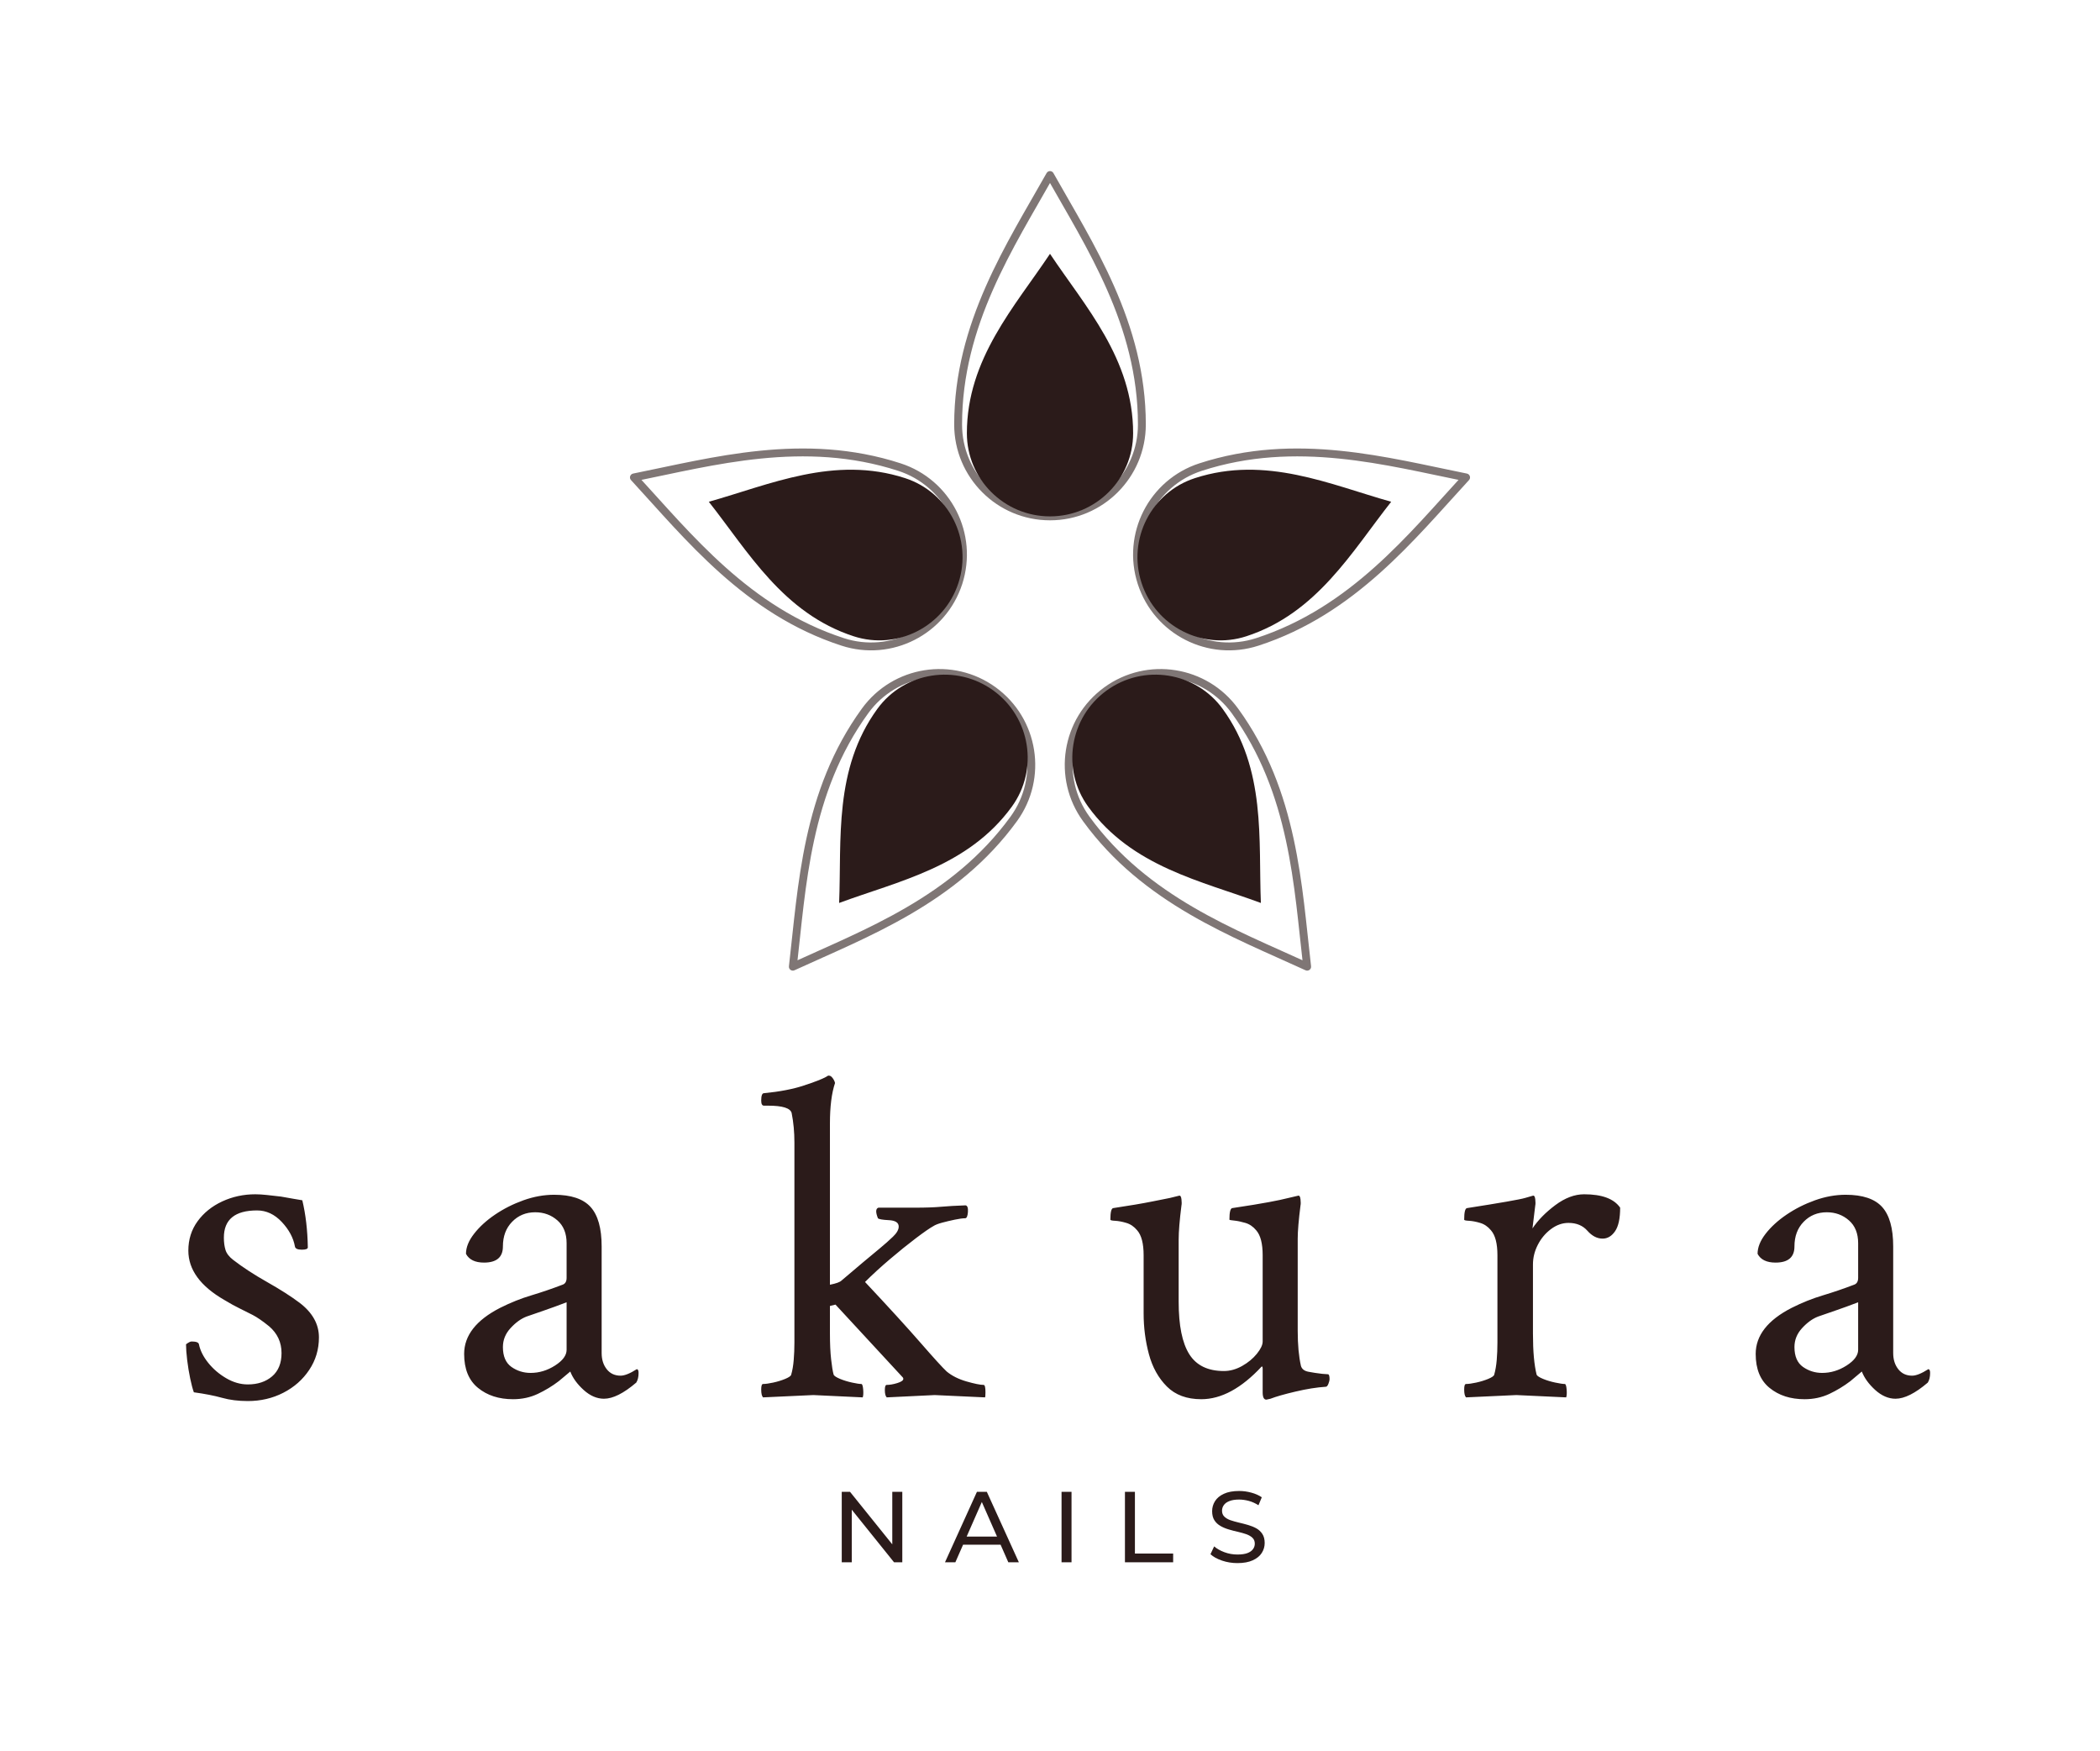
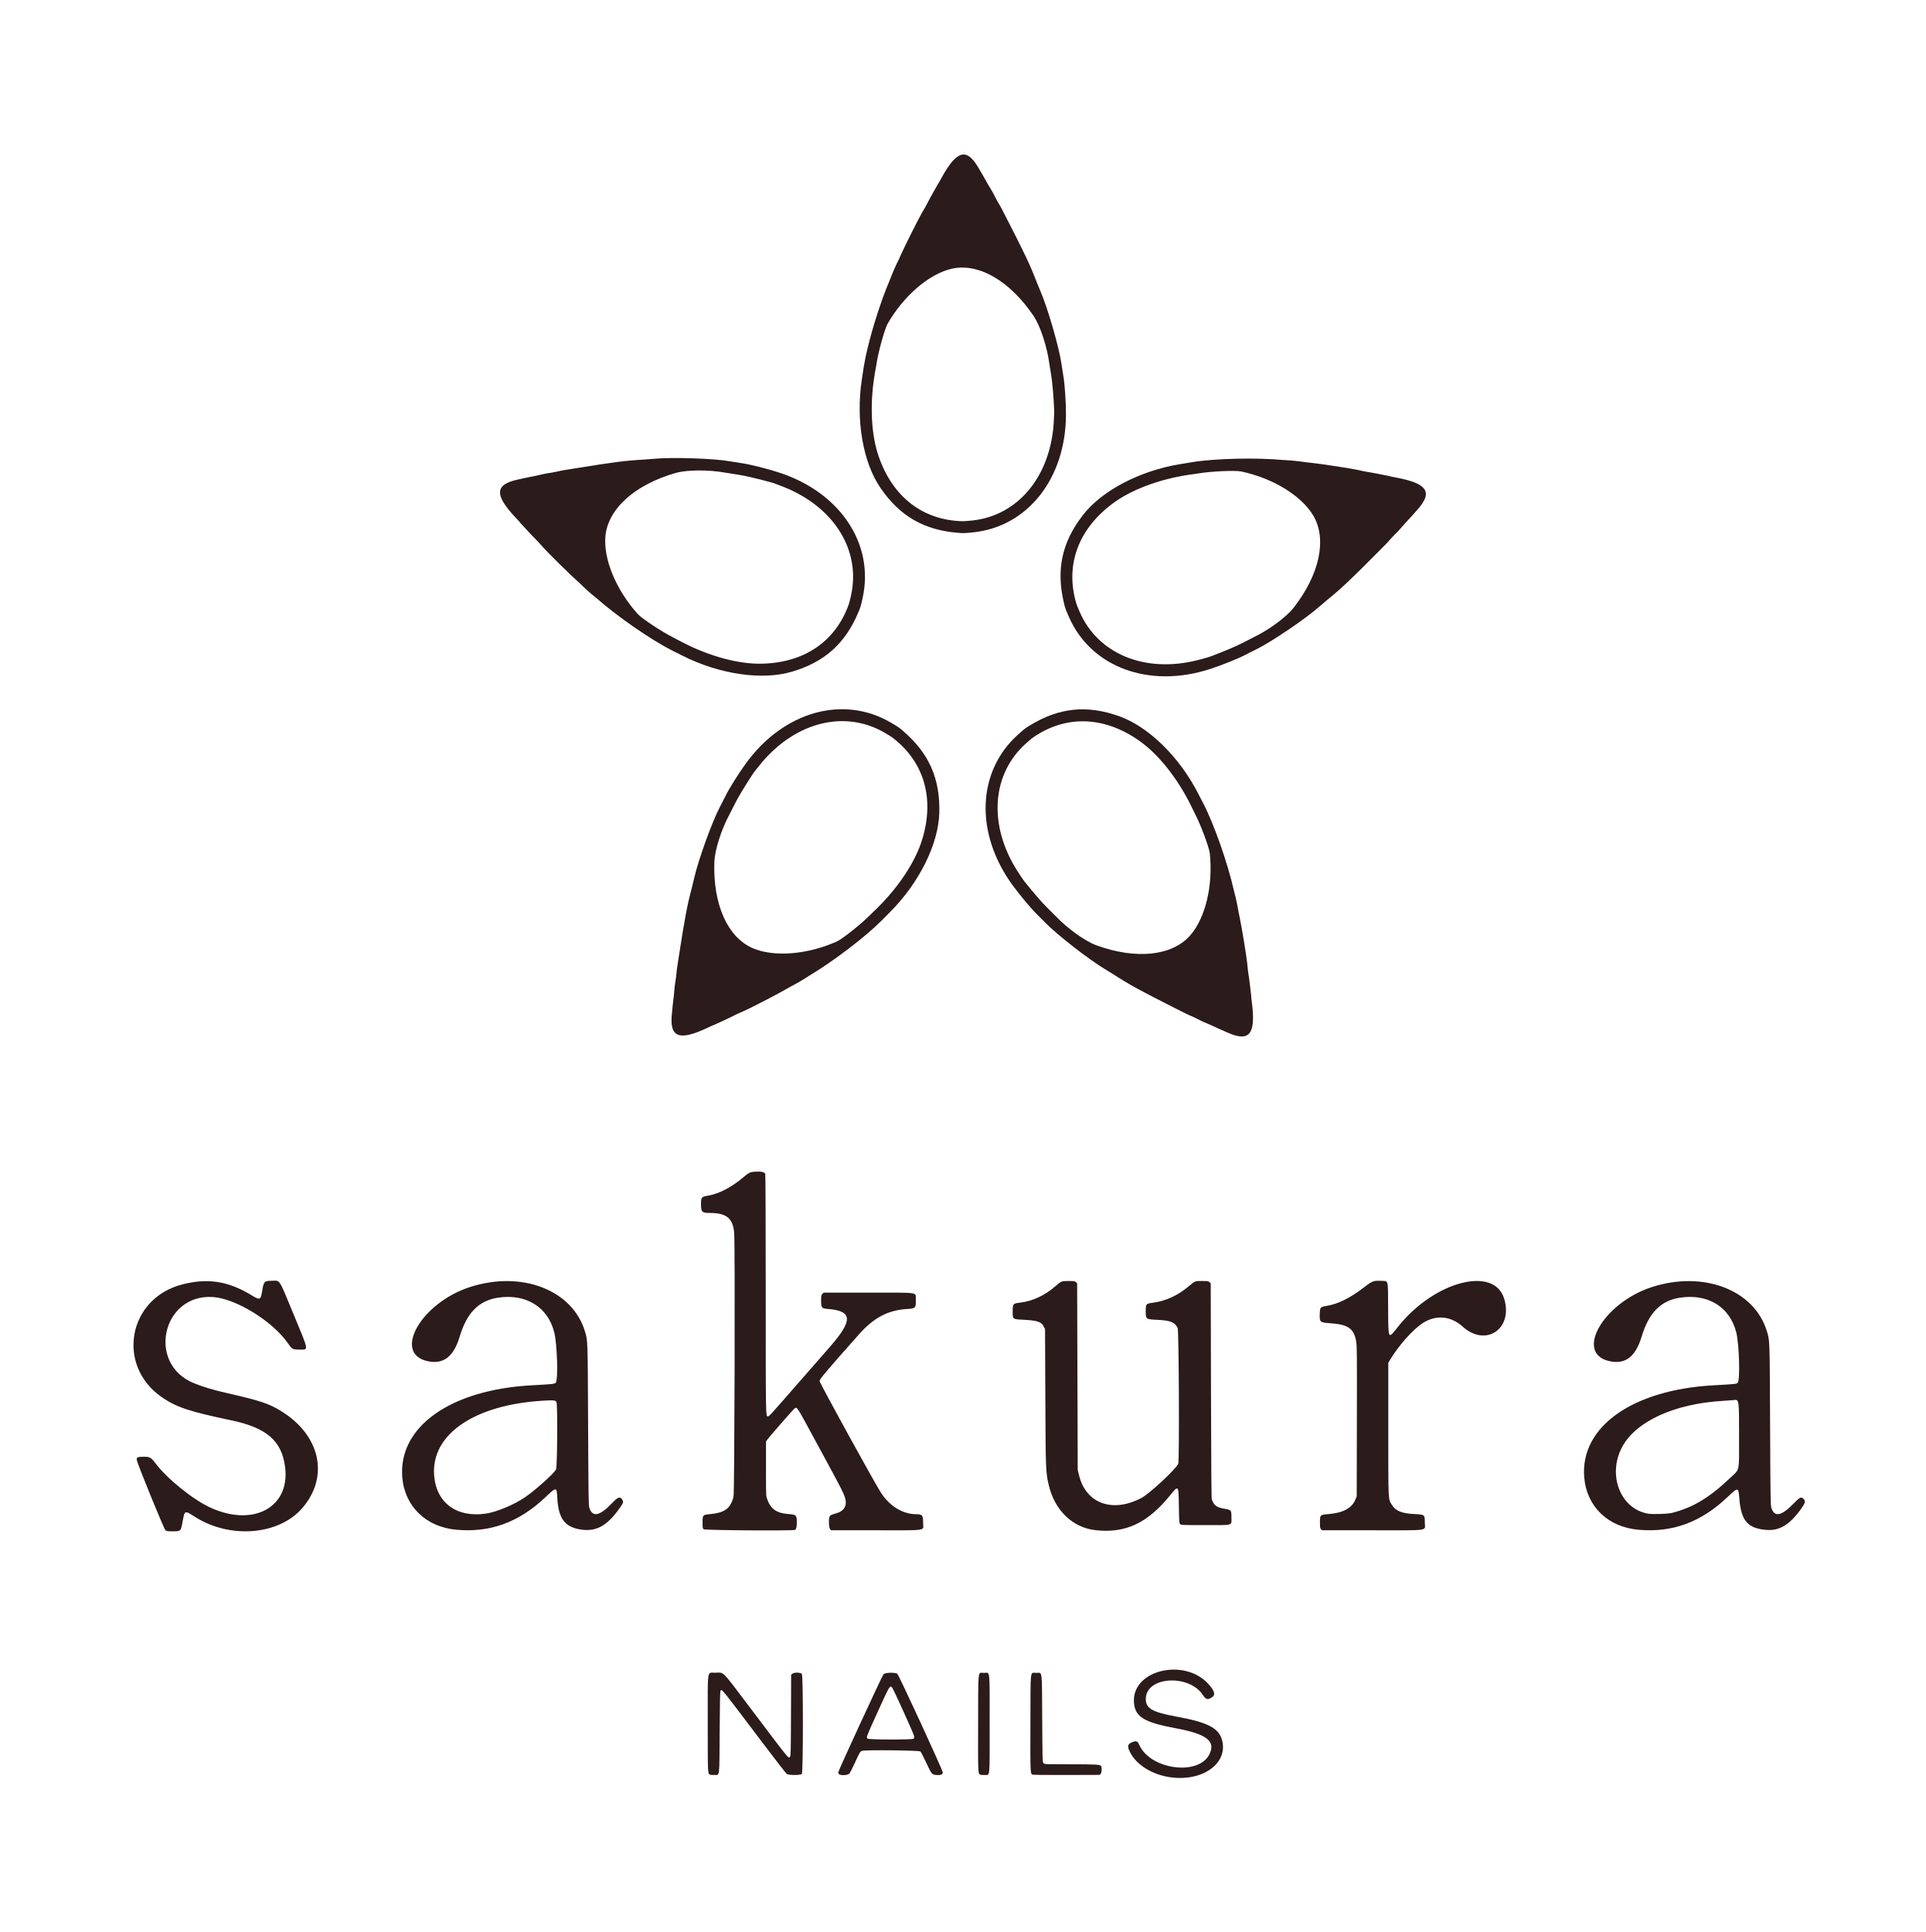
- <svg xmlns="http://www.w3.org/2000/svg" viewBox="-240 -140 480 400" width="480" height="400">
-   <g>
-     <path transform="rotate(0)" d="M0,-100 C9,-84 21,-66 21,-43 A21,21 0 0 1 -21,-43 C-21,-66 -9,-84 0,-100 Z" fill="none" stroke="#2B1B1A" stroke-opacity="0.6" stroke-width="1.8" stroke-linejoin="round" />
-     <path transform="rotate(0)" d="M0,-82 C8,-70 19,-58 19,-41 A19,19 0 0 1 -19,-41 C-19,-58 -8,-70 0,-82 Z" fill="#2B1B1A" />
-     <path transform="rotate(72)" d="M0,-100 C9,-84 21,-66 21,-43 A21,21 0 0 1 -21,-43 C-21,-66 -9,-84 0,-100 Z" fill="none" stroke="#2B1B1A" stroke-opacity="0.6" stroke-width="1.8" stroke-linejoin="round" />
-     <path transform="rotate(72)" d="M0,-82 C8,-70 19,-58 19,-41 A19,19 0 0 1 -19,-41 C-19,-58 -8,-70 0,-82 Z" fill="#2B1B1A" />
-     <path transform="rotate(144)" d="M0,-100 C9,-84 21,-66 21,-43 A21,21 0 0 1 -21,-43 C-21,-66 -9,-84 0,-100 Z" fill="none" stroke="#2B1B1A" stroke-opacity="0.6" stroke-width="1.8" stroke-linejoin="round" />
-     <path transform="rotate(144)" d="M0,-82 C8,-70 19,-58 19,-41 A19,19 0 0 1 -19,-41 C-19,-58 -8,-70 0,-82 Z" fill="#2B1B1A" />
-     <path transform="rotate(216)" d="M0,-100 C9,-84 21,-66 21,-43 A21,21 0 0 1 -21,-43 C-21,-66 -9,-84 0,-100 Z" fill="none" stroke="#2B1B1A" stroke-opacity="0.6" stroke-width="1.8" stroke-linejoin="round" />
-     <path transform="rotate(216)" d="M0,-82 C8,-70 19,-58 19,-41 A19,19 0 0 1 -19,-41 C-19,-58 -8,-70 0,-82 Z" fill="#2B1B1A" />
-     <path transform="rotate(288)" d="M0,-100 C9,-84 21,-66 21,-43 A21,21 0 0 1 -21,-43 C-21,-66 -9,-84 0,-100 Z" fill="none" stroke="#2B1B1A" stroke-opacity="0.6" stroke-width="1.8" stroke-linejoin="round" />
-     <path transform="rotate(288)" d="M0,-82 C8,-70 19,-58 19,-41 A19,19 0 0 1 -19,-41 C-19,-58 -8,-70 0,-82 Z" fill="#2B1B1A" />
+ <svg xmlns="http://www.w3.org/2000/svg" viewBox="380 335 1240 1244" width="1240" height="1244">
+   <g transform="translate(999.8,747.6)">
+     <path transform="rotate(0)" d="M-2.7,-69.5C-24.8,-71.2 -40.4,-80.2 -52.9,-98.4C-64.3,-115 -68.9,-142.3 -64.9,-168.4C-64.7,-169.5 -64.2,-173.1 -63.7,-176.3C-61.4,-191 -53.9,-216.1 -46.8,-232.6C-46.5,-233.4 -45.8,-235.1 -45.3,-236.4C-44.8,-237.7 -43.6,-240.3 -42.7,-242.3C-41.7,-244.2 -40.3,-247.3 -39.5,-249.1C-37.4,-253.9 -28.8,-271.1 -26.2,-275.6C-24.9,-277.7 -23.4,-280.4 -22.8,-281.6C-21.7,-283.9 -17.7,-291 -16.1,-293.8C-15.5,-294.7 -14.3,-296.7 -13.5,-298.3C-3.8,-315.9 2.6,-317.6 10.2,-304.5C11,-303.2 12.3,-300.9 13.2,-299.4C14,-298 15.1,-296.1 15.5,-295.3C15.9,-294.6 16.8,-292.9 17.6,-291.7C18.4,-290.4 19.9,-287.9 20.8,-285.9C21.8,-284 22.9,-282 23.3,-281.4C23.7,-280.9 26.1,-276.4 28.6,-271.4C39.7,-249.8 43.3,-242.3 47.6,-231.1C48.5,-228.9 49.6,-226.3 50,-225.3C54.8,-214.2 62.2,-188.5 63.6,-178.3C63.9,-176.2 64.5,-172.7 64.8,-170.6C65.7,-165.8 66.5,-154 66.5,-145.9C66.5,-104.6 41.8,-73.3 6.5,-69.8C1.5,-69.3 0.3,-69.2 -2.7,-69.5ZM5.7,-77.4C35.2,-80.3 56.3,-105.3 58.6,-140.1C58.8,-143.6 59,-147.5 58.9,-148.8C58.5,-158 57.7,-166.8 57,-170.9C56.6,-173.6 56,-177 55.8,-178.4C54.3,-189.6 50,-202.6 45.7,-209.1C30.4,-231.8 10.3,-243.4 -6.9,-239.6C-21.5,-236.3 -37.8,-222.4 -48.3,-204.2C-50.2,-200.8 -54.4,-185.9 -55.6,-177.6C-55.9,-175.7 -56.4,-172.8 -56.7,-171.3C-59.9,-151.8 -58.9,-132.4 -54,-118.5C-45,-92.6 -25.7,-77.7 -0.3,-77C0.4,-77 3.1,-77.1 5.7,-77.4Z" fill="#2B1B1A" fill-rule="evenodd" />
+     <path transform="rotate(72)" d="M-2.7,-69.5C-24.8,-71.2 -40.4,-80.2 -52.9,-98.4C-64.3,-115 -68.9,-142.3 -64.9,-168.4C-64.7,-169.5 -64.2,-173.1 -63.7,-176.3C-61.4,-191 -53.9,-216.1 -46.8,-232.6C-46.5,-233.4 -45.8,-235.1 -45.3,-236.4C-44.8,-237.7 -43.6,-240.3 -42.7,-242.3C-41.7,-244.2 -40.3,-247.3 -39.5,-249.1C-37.4,-253.9 -28.8,-271.1 -26.2,-275.6C-24.9,-277.7 -23.4,-280.4 -22.8,-281.6C-21.7,-283.9 -17.7,-291 -16.1,-293.8C-15.5,-294.7 -14.3,-296.7 -13.5,-298.3C-3.8,-315.9 2.6,-317.6 10.2,-304.5C11,-303.2 12.3,-300.9 13.2,-299.4C14,-298 15.1,-296.1 15.5,-295.3C15.9,-294.6 16.8,-292.9 17.6,-291.7C18.4,-290.4 19.9,-287.9 20.8,-285.9C21.8,-284 22.9,-282 23.3,-281.4C23.7,-280.9 26.1,-276.4 28.6,-271.4C39.7,-249.8 43.3,-242.3 47.6,-231.1C48.5,-228.9 49.6,-226.3 50,-225.3C54.8,-214.2 62.2,-188.5 63.6,-178.3C63.9,-176.2 64.5,-172.7 64.8,-170.6C65.7,-165.8 66.5,-154 66.5,-145.9C66.5,-104.6 41.8,-73.3 6.5,-69.8C1.5,-69.3 0.3,-69.2 -2.7,-69.5ZM5.7,-77.4C35.2,-80.3 56.3,-105.3 58.6,-140.1C58.8,-143.6 59,-147.5 58.9,-148.8C58.5,-158 57.7,-166.8 57,-170.9C56.6,-173.6 56,-177 55.8,-178.4C54.3,-189.6 50,-202.6 45.7,-209.1C30.4,-231.8 10.3,-243.4 -6.9,-239.6C-21.5,-236.3 -37.8,-222.4 -48.3,-204.2C-50.2,-200.8 -54.4,-185.9 -55.6,-177.6C-55.9,-175.7 -56.4,-172.8 -56.7,-171.3C-59.9,-151.8 -58.9,-132.4 -54,-118.5C-45,-92.6 -25.7,-77.7 -0.3,-77C0.4,-77 3.1,-77.1 5.7,-77.4Z" fill="#2B1B1A" fill-rule="evenodd" />
+     <path transform="rotate(144)" d="M-2.7,-69.5C-24.8,-71.2 -40.4,-80.2 -52.9,-98.4C-64.3,-115 -68.9,-142.3 -64.9,-168.4C-64.7,-169.5 -64.2,-173.1 -63.7,-176.3C-61.4,-191 -53.9,-216.1 -46.8,-232.6C-46.5,-233.4 -45.8,-235.1 -45.3,-236.4C-44.8,-237.7 -43.6,-240.3 -42.7,-242.3C-41.7,-244.2 -40.3,-247.3 -39.5,-249.1C-37.4,-253.9 -28.8,-271.1 -26.2,-275.6C-24.9,-277.7 -23.4,-280.4 -22.8,-281.6C-21.7,-283.9 -17.7,-291 -16.1,-293.8C-15.5,-294.7 -14.3,-296.7 -13.5,-298.3C-3.8,-315.9 2.6,-317.6 10.2,-304.5C11,-303.2 12.3,-300.9 13.2,-299.4C14,-298 15.1,-296.1 15.5,-295.3C15.9,-294.6 16.8,-292.9 17.6,-291.7C18.4,-290.4 19.9,-287.9 20.8,-285.9C21.8,-284 22.9,-282 23.3,-281.4C23.7,-280.9 26.1,-276.4 28.6,-271.4C39.7,-249.8 43.3,-242.3 47.6,-231.1C48.5,-228.9 49.6,-226.3 50,-225.3C54.8,-214.2 62.2,-188.5 63.6,-178.3C63.9,-176.2 64.5,-172.7 64.8,-170.6C65.7,-165.8 66.5,-154 66.5,-145.9C66.5,-104.6 41.8,-73.3 6.5,-69.8C1.5,-69.3 0.3,-69.2 -2.7,-69.5ZM5.7,-77.4C35.2,-80.3 56.3,-105.3 58.6,-140.1C58.8,-143.6 59,-147.5 58.9,-148.8C58.5,-158 57.7,-166.8 57,-170.9C56.6,-173.6 56,-177 55.8,-178.4C54.3,-189.6 50,-202.6 45.7,-209.1C30.4,-231.8 10.3,-243.4 -6.9,-239.6C-21.5,-236.3 -37.8,-222.4 -48.3,-204.2C-50.2,-200.8 -54.4,-185.9 -55.6,-177.6C-55.9,-175.7 -56.4,-172.8 -56.7,-171.3C-59.9,-151.8 -58.9,-132.4 -54,-118.5C-45,-92.6 -25.7,-77.7 -0.3,-77C0.4,-77 3.1,-77.1 5.7,-77.4Z" fill="#2B1B1A" fill-rule="evenodd" />
+     <path transform="rotate(216)" d="M-2.7,-69.5C-24.8,-71.2 -40.4,-80.2 -52.9,-98.4C-64.3,-115 -68.9,-142.3 -64.9,-168.4C-64.7,-169.5 -64.2,-173.1 -63.7,-176.3C-61.4,-191 -53.9,-216.1 -46.8,-232.6C-46.5,-233.4 -45.8,-235.1 -45.3,-236.4C-44.8,-237.7 -43.6,-240.3 -42.7,-242.3C-41.7,-244.2 -40.3,-247.3 -39.5,-249.1C-37.4,-253.9 -28.8,-271.1 -26.2,-275.6C-24.9,-277.7 -23.4,-280.4 -22.8,-281.6C-21.7,-283.9 -17.7,-291 -16.1,-293.8C-15.5,-294.7 -14.3,-296.7 -13.5,-298.3C-3.8,-315.9 2.6,-317.6 10.2,-304.5C11,-303.2 12.3,-300.9 13.2,-299.4C14,-298 15.1,-296.1 15.5,-295.3C15.9,-294.6 16.8,-292.9 17.6,-291.7C18.4,-290.4 19.9,-287.9 20.8,-285.9C21.8,-284 22.9,-282 23.3,-281.4C23.7,-280.9 26.1,-276.4 28.6,-271.4C39.7,-249.8 43.3,-242.3 47.6,-231.1C48.5,-228.9 49.6,-226.3 50,-225.3C54.8,-214.2 62.2,-188.5 63.6,-178.3C63.9,-176.2 64.5,-172.7 64.8,-170.6C65.7,-165.8 66.5,-154 66.5,-145.9C66.5,-104.6 41.8,-73.3 6.5,-69.8C1.5,-69.3 0.3,-69.2 -2.7,-69.5ZM5.7,-77.4C35.2,-80.3 56.3,-105.3 58.6,-140.1C58.8,-143.6 59,-147.5 58.9,-148.8C58.5,-158 57.7,-166.8 57,-170.9C56.6,-173.6 56,-177 55.8,-178.4C54.3,-189.6 50,-202.6 45.7,-209.1C30.4,-231.8 10.3,-243.4 -6.9,-239.6C-21.5,-236.3 -37.8,-222.4 -48.3,-204.2C-50.2,-200.8 -54.4,-185.9 -55.6,-177.6C-55.9,-175.7 -56.4,-172.8 -56.7,-171.3C-59.9,-151.8 -58.9,-132.4 -54,-118.5C-45,-92.6 -25.7,-77.7 -0.3,-77C0.4,-77 3.1,-77.1 5.7,-77.4Z" fill="#2B1B1A" fill-rule="evenodd" />
+     <path transform="rotate(288)" d="M-2.7,-69.5C-24.8,-71.2 -40.4,-80.2 -52.9,-98.4C-64.3,-115 -68.9,-142.3 -64.9,-168.4C-64.7,-169.5 -64.2,-173.1 -63.7,-176.3C-61.4,-191 -53.9,-216.1 -46.8,-232.6C-46.5,-233.4 -45.8,-235.1 -45.3,-236.4C-44.8,-237.7 -43.6,-240.3 -42.7,-242.3C-41.7,-244.2 -40.3,-247.3 -39.5,-249.1C-37.4,-253.9 -28.8,-271.1 -26.2,-275.6C-24.9,-277.7 -23.4,-280.4 -22.8,-281.6C-21.7,-283.9 -17.7,-291 -16.1,-293.8C-15.5,-294.7 -14.3,-296.7 -13.5,-298.3C-3.8,-315.9 2.6,-317.6 10.2,-304.5C11,-303.2 12.3,-300.9 13.2,-299.4C14,-298 15.1,-296.1 15.5,-295.3C15.9,-294.6 16.8,-292.9 17.6,-291.7C18.4,-290.4 19.9,-287.9 20.8,-285.9C21.8,-284 22.9,-282 23.3,-281.4C23.7,-280.9 26.1,-276.4 28.6,-271.4C39.7,-249.8 43.3,-242.3 47.6,-231.1C48.5,-228.9 49.6,-226.3 50,-225.3C54.8,-214.2 62.2,-188.5 63.6,-178.3C63.9,-176.2 64.5,-172.7 64.8,-170.6C65.7,-165.8 66.5,-154 66.5,-145.9C66.5,-104.6 41.8,-73.3 6.5,-69.8C1.5,-69.3 0.3,-69.2 -2.7,-69.5ZM5.7,-77.4C35.2,-80.3 56.3,-105.3 58.6,-140.1C58.8,-143.6 59,-147.5 58.9,-148.8C58.5,-158 57.7,-166.8 57,-170.9C56.6,-173.6 56,-177 55.8,-178.4C54.3,-189.6 50,-202.6 45.7,-209.1C30.4,-231.8 10.3,-243.4 -6.9,-239.6C-21.5,-236.3 -37.8,-222.4 -48.3,-204.2C-50.2,-200.8 -54.4,-185.9 -55.6,-177.6C-55.9,-175.7 -56.4,-172.8 -56.7,-171.3C-59.9,-151.8 -58.9,-132.4 -54,-118.5C-45,-92.6 -25.7,-77.7 -0.3,-77C0.4,-77 3.1,-77.1 5.7,-77.4Z" fill="#2B1B1A" fill-rule="evenodd" />
  </g>
-   <path d="M-183.35 180.16Q-186.62 180.16 -189.25 179.42Q-191.89 178.68 -195.69 178.16Q-196.11 177.00 -196.53 174.99Q-196.95 172.99 -197.22 170.77Q-197.48 168.56 -197.48 167.19Q-196.64 166.55 -196.21 166.55Q-194.63 166.55 -194.53 167.19Q-194.10 169.30 -192.42 171.41Q-190.73 173.52 -188.30 174.94Q-185.88 176.36 -183.35 176.36Q-179.97 176.36 -177.81 174.52Q-175.65 172.67 -175.65 169.19Q-175.65 165.50 -178.50 163.07Q-180.71 161.28 -182.24 160.49Q-183.77 159.70 -185.19 159.01Q-186.62 158.33 -188.73 157.06Q-196.95 152.32 -196.95 145.78Q-196.95 141.98 -194.84 139.08Q-192.73 136.18 -189.20 134.54Q-185.67 132.91 -181.66 132.91Q-180.50 132.91 -179.02 133.07Q-177.55 133.23 -175.75 133.44Q-173.96 133.75 -172.80 133.96Q-171.64 134.18 -170.90 134.28Q-169.74 139.13 -169.64 145.04Q-169.64 145.57 -171.01 145.57Q-172.48 145.57 -172.59 144.83Q-173.12 141.88 -175.59 139.24Q-178.07 136.60 -181.24 136.60Q-188.83 136.60 -188.83 142.82Q-188.83 144.41 -188.46 145.62Q-188.09 146.83 -186.72 147.89Q-183.45 150.42 -178.97 152.95Q-174.49 155.48 -171.53 157.70Q-167.10 161.07 -167.10 165.61Q-167.10 169.72 -169.32 173.04Q-171.53 176.36 -175.23 178.26Q-178.92 180.16 -183.35 180.16Z M-122.73 179.74Q-127.58 179.74 -130.74 177.15Q-133.91 174.57 -133.91 169.40Q-133.91 163.07 -125.68 158.86Q-122.09 157.06 -118.56 156.01Q-115.03 154.95 -111.44 153.58Q-110.49 153.27 -110.49 152.00V144.09Q-110.49 140.71 -112.60 138.87Q-114.71 137.02 -117.67 137.02Q-120.83 137.02 -122.94 139.19Q-125.05 141.35 -125.05 144.83Q-125.05 148.52 -129.37 148.52Q-132.43 148.52 -133.49 146.52Q-133.49 144.30 -131.64 141.93Q-129.79 139.55 -126.84 137.55Q-123.89 135.55 -120.35 134.28Q-116.82 133.02 -113.34 133.02Q-107.54 133.02 -105.01 135.81Q-102.48 138.61 -102.48 144.83V169.19Q-102.48 171.41 -101.32 172.88Q-100.16 174.36 -98.15 174.36Q-96.78 174.36 -94.46 172.88Q-94.04 172.88 -94.04 173.73Q-94.04 175.10 -94.57 175.94Q-98.89 179.63 -101.95 179.63Q-104.38 179.63 -106.59 177.63Q-108.81 175.62 -109.65 173.41Q-110.18 173.83 -110.97 174.52Q-111.76 175.20 -112.29 175.62Q-114.50 177.31 -117.09 178.53Q-119.67 179.74 -122.73 179.74ZM-118.72 173.73Q-115.77 173.73 -113.13 172.04Q-110.49 170.35 -110.49 168.45V157.59Q-113.24 158.64 -115.71 159.49Q-118.19 160.33 -119.67 160.86Q-121.57 161.60 -123.31 163.50Q-125.05 165.39 -125.05 167.82Q-125.05 170.98 -123.10 172.36Q-121.15 173.73 -118.72 173.73Z M-65.59 179.32Q-66.01 178.89 -66.01 177.52Q-66.01 176.26 -65.59 176.26Q-64.75 176.26 -63.27 175.94Q-61.79 175.62 -60.53 175.10Q-59.26 174.57 -59.16 174.15Q-58.73 172.67 -58.58 170.77Q-58.42 168.88 -58.42 166.77V121.10Q-58.42 117.51 -59.05 114.35Q-59.47 112.66 -64.43 112.66H-65.38Q-66.01 112.66 -66.01 111.50Q-66.01 109.81 -65.38 109.81Q-60.00 109.29 -56.31 108.07Q-52.62 106.86 -51.25 106.12L-50.72 105.80H-50.51Q-50.08 105.80 -49.66 106.38Q-49.24 106.96 -49.14 107.49Q-50.30 110.97 -50.30 116.67V153.58Q-48.19 153.16 -47.66 152.63L-42.81 148.52L-39.01 145.36Q-37.22 143.88 -35.90 142.61Q-34.58 141.35 -34.58 140.29Q-34.58 138.92 -36.90 138.82Q-39.01 138.71 -39.33 138.39Q-40.17 136.29 -39.22 135.97H-30.89Q-27.20 135.97 -24.88 135.76Q-22.56 135.55 -19.29 135.44Q-18.66 135.55 -18.76 136.97Q-18.87 138.39 -19.39 138.39Q-20.24 138.39 -21.77 138.71Q-23.30 139.03 -24.67 139.40Q-26.04 139.77 -26.67 140.19Q-27.83 140.82 -30.63 142.93Q-33.42 145.04 -36.58 147.73Q-39.75 150.42 -42.28 152.95Q-34.16 161.60 -29.57 166.87Q-24.98 172.14 -23.61 173.41Q-21.82 174.89 -19.08 175.68Q-16.33 176.47 -15.17 176.47Q-14.75 176.47 -14.75 178.16Q-14.75 179.21 -14.86 179.32L-26.35 178.79L-37.32 179.32Q-37.75 178.89 -37.75 177.63Q-37.75 176.47 -37.32 176.47Q-36.27 176.47 -34.90 176.05Q-33.53 175.62 -33.53 175.10Q-33.53 174.89 -33.63 174.78L-49.03 158.12L-50.30 158.43V164.76Q-50.30 168.24 -50.03 170.62Q-49.77 172.99 -49.45 174.15Q-49.24 174.57 -47.98 175.10Q-46.71 175.62 -45.23 175.94Q-43.76 176.26 -43.12 176.26Q-42.81 176.26 -42.70 177.52Q-42.60 178.79 -42.81 179.32L-54.09 178.79Z M49.45 179.84Q48.61 179.84 48.61 178.16V172.78Q48.61 172.25 48.40 172.25Q41.44 179.74 34.58 179.74Q29.62 179.74 26.72 176.84Q23.82 173.94 22.61 169.46Q21.40 164.97 21.40 160.12V146.83Q21.40 142.82 19.92 141.14Q18.87 139.87 17.44 139.45Q16.02 139.03 14.91 138.97Q13.80 138.92 13.80 138.71Q13.80 136.18 14.44 136.07Q20.03 135.23 23.45 134.54Q26.88 133.86 27.41 133.75L29.52 133.23Q29.94 133.12 30.05 134.07Q30.15 135.02 30.05 135.44Q29.41 140.50 29.41 143.25V157.48Q29.41 165.61 31.84 169.46Q34.26 173.30 39.75 173.30Q41.86 173.30 43.92 172.14Q45.97 170.98 47.29 169.35Q48.61 167.71 48.61 166.55V146.83Q48.61 142.82 47.13 141.14Q46.08 139.87 44.65 139.45Q43.23 139.03 42.12 138.92Q41.01 138.82 41.01 138.71Q41.01 136.18 41.65 136.07Q47.24 135.23 50.03 134.70Q52.83 134.18 54.51 133.75L56.73 133.23Q57.15 133.12 57.26 134.07Q57.36 135.02 57.26 135.44Q56.62 140.50 56.62 143.04V164.13Q56.62 168.88 57.36 172.14Q57.68 173.20 59.05 173.46Q60.42 173.73 62.21 173.94L63.59 174.04Q63.90 174.15 63.90 175.20Q63.90 175.52 63.64 176.21Q63.37 176.89 63.06 176.89Q59.89 177.10 56.10 178.00Q52.30 178.89 50.40 179.63Z M95.09 179.32Q94.67 178.89 94.67 177.52Q94.67 176.26 95.09 176.26Q95.94 176.26 97.42 175.94Q98.89 175.62 100.16 175.10Q101.42 174.57 101.53 174.15Q101.95 172.67 102.11 170.77Q102.27 168.88 102.27 166.77V146.83Q102.27 142.82 100.79 141.14Q99.74 139.87 98.31 139.45Q96.89 139.03 95.78 138.97Q94.67 138.92 94.67 138.71Q94.67 136.18 95.31 136.07Q106.80 134.28 108.59 133.75L110.39 133.23Q110.81 133.12 110.92 134.07Q111.02 135.02 110.92 135.44L110.28 140.71Q112.18 137.87 115.50 135.39Q118.83 132.91 122.09 132.91Q128.21 132.91 130.32 135.97Q130.32 139.66 129.16 141.35Q128.00 143.04 126.31 143.04Q124.42 143.04 122.83 141.24Q121.25 139.45 118.51 139.45Q116.40 139.45 114.50 140.87Q112.60 142.30 111.50 144.46Q110.39 146.62 110.39 148.94V164.76Q110.39 167.82 110.60 170.14Q110.81 172.46 111.23 174.15Q111.44 174.57 112.71 175.10Q113.97 175.62 115.50 175.94Q117.03 176.26 117.67 176.26Q117.98 176.26 118.09 177.52Q118.19 178.79 117.98 179.32L106.59 178.79Z M172.48 179.74Q167.63 179.74 164.47 177.15Q161.30 174.57 161.30 169.40Q161.30 163.07 169.53 158.86Q173.12 157.06 176.65 156.01Q180.18 154.95 183.77 153.58Q184.72 153.27 184.72 152.00V144.09Q184.72 140.71 182.61 138.87Q180.50 137.02 177.55 137.02Q174.38 137.02 172.27 139.19Q170.16 141.35 170.16 144.83Q170.16 148.52 165.84 148.52Q162.78 148.52 161.73 146.52Q161.73 144.30 163.57 141.93Q165.42 139.55 168.37 137.55Q171.32 135.55 174.86 134.28Q178.39 133.02 181.87 133.02Q187.67 133.02 190.20 135.81Q192.73 138.61 192.73 144.83V169.19Q192.73 171.41 193.89 172.88Q195.05 174.36 197.06 174.36Q198.43 174.36 200.75 172.88Q201.17 172.88 201.17 173.73Q201.17 175.10 200.64 175.94Q196.32 179.63 193.26 179.63Q190.84 179.63 188.62 177.63Q186.41 175.62 185.56 173.41Q185.03 173.83 184.24 174.52Q183.45 175.20 182.93 175.62Q180.71 177.31 178.13 178.53Q175.54 179.74 172.48 179.74ZM176.49 173.73Q179.44 173.73 182.08 172.04Q184.72 170.35 184.72 168.45V157.59Q181.98 158.64 179.50 159.49Q177.02 160.33 175.54 160.86Q173.64 161.60 171.90 163.50Q170.16 165.39 170.16 167.82Q170.16 170.98 172.11 172.36Q174.07 173.73 176.49 173.73Z" fill="#2B1B1A" />
-   <path d="M-47.60 217.00V200.90H-45.71L-35.07 214.12H-36.05V200.90H-33.76V217.00H-35.65L-46.28 203.78H-45.31V217.00Z M-24.00 217.00 -16.70 200.90H-14.44L-7.12 217.00H-9.53L-16.04 202.18H-15.12L-21.63 217.00ZM-20.90 212.98 -20.26 211.13H-11.21L-10.55 212.98Z M2.64 217.00V200.90H4.92V217.00Z M17.13 217.00V200.90H19.41V215.01H28.15V217.00Z M42.84 217.19Q40.99 217.19 39.32 216.62Q37.64 216.05 36.68 215.16L37.52 213.37Q38.44 214.17 39.86 214.70Q41.29 215.23 42.84 215.23Q44.23 215.23 45.11 214.91Q45.98 214.58 46.39 214.01Q46.81 213.45 46.81 212.75Q46.81 211.91 46.28 211.41Q45.74 210.90 44.88 210.59Q44.02 210.29 42.98 210.05Q41.93 209.82 40.89 209.51Q39.85 209.21 38.99 208.72Q38.12 208.23 37.59 207.42Q37.06 206.61 37.06 205.33Q37.06 204.07 37.72 203.03Q38.38 201.98 39.75 201.35Q41.12 200.71 43.24 200.71Q44.64 200.71 46.02 201.09Q47.40 201.46 48.41 202.15L47.65 203.97Q46.61 203.30 45.46 202.98Q44.30 202.67 43.22 202.67Q41.87 202.67 41.00 203.02Q40.13 203.36 39.73 203.94Q39.32 204.51 39.32 205.23Q39.32 206.07 39.86 206.58Q40.39 207.09 41.25 207.39Q42.11 207.68 43.16 207.93Q44.20 208.17 45.24 208.47Q46.29 208.77 47.15 209.24Q48.01 209.72 48.54 210.53Q49.07 211.34 49.07 212.60Q49.07 213.83 48.40 214.88Q47.73 215.92 46.35 216.55Q44.96 217.19 42.84 217.19Z" fill="#2B1B1A" />
+   <path d="M486.50,1320.25C485.47,1319.36 468.39,1277.46 468.09,1275.09C467.87,1273.30 468.51,1273.00 472.61,1273.00C476.53,1273.00 477.26,1273.42 480.21,1277.33C487.72,1287.30 504.48,1300.77 515.72,1305.86C543.39,1318.39 566.96,1305.38 563.54,1279.45C561.31,1262.61 551.64,1254.29 528.71,1249.49C502.01,1243.90 493.56,1241.09 484.33,1234.74C454.50,1214.22 462.39,1170.85 497.57,1161.97C513.78,1157.87 526.83,1159.88 541.50,1168.73C547.56,1172.39 547.79,1172.30 548.83,1166.00C549.81,1160.07 550.21,1159.67 555.17,1159.67C560.55,1159.67 559.18,1157.52 569.15,1181.58C579.09,1205.55 578.83,1204.00 572.79,1204.00C568.34,1204.00 568.14,1203.89 565.16,1199.63C555.30,1185.56 531.76,1171.11 517.13,1170.15C484.27,1168.00 474.33,1213.48 505.01,1225.68C511.47,1228.25 517.04,1229.91 526.33,1232.04C547.82,1236.97 553.00,1238.69 560.96,1243.58C586.24,1259.06 592.11,1285.68 574.72,1305.93C559.66,1323.48 528.22,1326.10 505.56,1311.71C498.74,1307.38 498.94,1307.30 497.52,1315.00C496.43,1320.97 496.40,1321.00 491.17,1321.00C487.71,1321.00 487.29,1320.93 486.50,1320.25ZM1085.50,1320.29C1070.54,1318.67 1058.97,1307.50 1055.16,1291.00C1053.28,1282.82 1053.23,1281.53 1053.02,1234.17L1052.83,1190.83L1052.00,1189.17C1050.45,1186.08 1047.94,1185.24 1038.71,1184.76C1031.82,1184.41 1032.00,1184.56 1032.00,1179.28C1032.00,1174.47 1032.15,1174.30 1036.92,1173.74C1044.75,1172.82 1052.67,1169.14 1059.34,1163.32C1063.35,1159.83 1063.34,1159.83 1068.24,1159.83C1071.69,1159.83 1072.04,1159.89 1072.74,1160.59L1073.50,1161.35L1073.68,1221.43L1073.87,1281.50L1074.76,1285.10C1079.25,1303.19 1096.32,1309.32 1114.92,1299.51C1120.14,1296.75 1137.19,1280.90 1138.60,1277.48C1139.38,1275.62 1139.00,1191.48 1138.21,1190.00C1136.23,1186.28 1133.52,1185.22 1124.97,1184.82C1117.73,1184.48 1117.67,1184.43 1117.67,1179.23C1117.67,1174.51 1117.73,1174.44 1122.51,1173.78C1130.56,1172.68 1138.19,1169.20 1144.94,1163.56C1149.61,1159.66 1149.19,1159.84 1153.91,1159.83C1157.70,1159.83 1158.03,1159.89 1158.74,1160.59L1159.50,1161.35L1159.67,1230.43C1159.79,1280.11 1159.94,1299.79 1160.21,1300.52C1161.65,1304.45 1163.33,1305.65 1168.65,1306.53C1172.66,1307.19 1172.83,1307.41 1172.83,1311.97C1172.83,1317.53 1174.61,1317.00 1156.00,1317.00C1140.61,1317.00 1140.43,1316.99 1139.80,1316.30C1139.21,1315.65 1139.15,1314.82 1139.00,1304.82C1138.79,1290.97 1138.87,1291.07 1133.32,1297.88C1118.75,1315.77 1104.67,1322.36 1085.50,1320.29ZM673.83,1319.99C654.35,1318.24 640.61,1305.00 639.02,1286.42C636.21,1253.79 669.93,1229.79 722.50,1226.98C735.68,1226.28 737.01,1226.14 737.79,1225.36C739.45,1223.70 738.77,1200.51 736.84,1192.85C732.70,1176.41 718.35,1167.70 700.24,1170.63C688.16,1172.58 680.50,1180.45 675.99,1195.53C672.12,1208.50 665.59,1213.60 655.52,1211.50C632.42,1206.68 651.04,1173.88 682.64,1163.70C716.03,1152.95 748.70,1165.64 756.67,1192.46C758.43,1198.39 758.39,1197.17 758.64,1252.17C758.86,1299.85 758.93,1304.31 759.45,1305.90C761.51,1312.20 766.20,1311.17 774.28,1302.62C778.01,1298.69 779.45,1298.33 780.83,1300.99C781.51,1302.30 781.21,1302.98 778.16,1307.16C770.87,1317.16 764.25,1320.93 755.50,1320.04C744.16,1318.89 739.59,1313.40 738.85,1300.00C738.41,1292.19 738.40,1292.19 731.15,1299.05C714.07,1315.23 695.68,1321.95 673.83,1319.99ZM833.00,1319.67C832.41,1319.08 832.33,1318.56 832.33,1315.37C832.33,1310.48 832.39,1310.41 837.00,1309.96C846.65,1309.02 850.17,1306.45 852.26,1298.84C852.93,1296.40 853.33,1136.85 852.69,1128.95C851.91,1119.36 847.78,1116.01 836.74,1116.00C831.91,1115.99 831.33,1115.39 831.33,1110.34C831.33,1105.93 831.63,1105.57 835.91,1104.85C842.71,1103.71 850.59,1099.70 857.71,1093.76C862.44,1089.80 862.75,1089.65 866.46,1089.43C870.23,1089.21 872.23,1089.67 872.68,1090.87C872.88,1091.40 873.00,1120.46 873.00,1168.50C873.00,1246.76 873.00,1247.00 874.28,1247.00C875.21,1247.00 875.22,1246.98 892.82,1226.83C901.79,1216.57 911.36,1205.62 914.10,1202.50C929.33,1185.11 929.03,1179.06 912.87,1177.81C908.99,1177.50 908.67,1177.09 908.67,1172.50C908.67,1169.20 908.72,1168.92 909.48,1168.15L910.30,1167.33L939.11,1167.33C973.06,1167.33 969.44,1166.79 969.61,1171.89C969.79,1177.22 969.52,1177.50 963.94,1177.85C951.62,1178.62 942.58,1183.43 932.88,1194.35C911.45,1218.49 907.70,1222.95 907.68,1224.26C907.66,1225.42 943.40,1290.42 947.30,1296.33C953.00,1304.97 961.35,1310.00 969.99,1310.00C973.79,1310.00 974.33,1310.69 974.33,1315.48C974.33,1320.94 978.14,1320.33 944.05,1320.33L915.10,1320.33L914.47,1319.63C913.70,1318.78 913.38,1313.95 913.97,1311.99C914.37,1310.63 914.55,1310.53 918.66,1309.33C922.90,1308.09 925.02,1305.20 924.48,1301.40C923.94,1297.67 923.65,1297.08 905.35,1263.35C892.29,1239.29 893.25,1240.75 891.39,1242.05C890.66,1242.56 875.27,1260.22 873.99,1262.01L873.17,1263.17L873.17,1280.67C873.17,1298.06 873.17,1298.18 873.93,1300.28C876.23,1306.65 879.99,1309.31 887.46,1309.86C892.70,1310.25 893.00,1310.54 893.00,1315.38C893.00,1318.23 892.69,1319.53 891.87,1320.08C890.85,1320.76 833.69,1320.36 833.00,1319.67ZM1230.47,1319.63C1229.93,1319.03 1229.83,1318.40 1229.83,1315.31C1229.83,1310.43 1229.93,1310.33 1235.06,1309.94C1244.62,1309.22 1250.44,1306.08 1252.72,1300.43L1253.50,1298.50L1253.60,1250.17C1253.69,1206.33 1253.65,1201.54 1253.14,1198.71C1251.66,1190.36 1247.97,1187.79 1236.31,1187.01C1229.69,1186.56 1229.47,1186.35 1229.72,1180.52C1229.87,1176.80 1230.17,1176.49 1234.24,1175.83C1241.54,1174.65 1249.40,1170.72 1258.50,1163.69C1263.49,1159.84 1264.43,1159.49 1269.27,1159.73C1274.05,1159.95 1273.60,1158.18 1273.73,1177.35C1273.86,1198.11 1273.54,1197.51 1280.13,1189.23C1303.45,1159.93 1342.07,1149.82 1348.47,1171.33C1354.25,1190.74 1336.54,1202.58 1321.74,1189.22C1314.14,1182.35 1304.74,1181.45 1296.28,1186.77C1289.78,1190.85 1280.37,1201.43 1274.72,1211.00L1273.83,1212.50L1273.83,1255.17C1273.83,1303.02 1273.68,1300.00 1276.27,1304.16C1278.57,1307.85 1282.52,1309.46 1290.21,1309.85C1297.37,1310.21 1297.33,1310.19 1297.33,1315.33C1297.33,1320.98 1301.73,1320.33 1263.55,1320.33L1231.10,1320.33L1230.47,1319.63ZM1435.00,1320.01C1415.31,1318.28 1401.64,1305.17 1399.99,1286.42C1397.13,1253.88 1430.82,1229.86 1483.33,1226.98C1497.15,1226.23 1498.01,1226.14 1498.79,1225.36C1500.43,1223.72 1499.77,1200.45 1497.86,1192.91C1493.68,1176.37 1479.42,1167.69 1461.24,1170.63C1449.17,1172.58 1441.55,1180.40 1436.98,1195.51C1433.04,1208.57 1426.62,1213.58 1416.50,1211.50C1393.38,1206.74 1412.03,1173.88 1443.64,1163.70C1476.80,1153.02 1509.46,1165.56 1517.54,1192.08C1519.46,1198.39 1519.39,1196.37 1519.64,1252.17C1519.86,1299.98 1519.92,1304.31 1520.45,1305.90C1522.48,1312.09 1526.91,1311.22 1534.81,1303.08C1538.84,1298.94 1539.61,1298.58 1541.18,1300.15C1542.66,1301.63 1542.34,1302.77 1539.30,1306.95C1531.81,1317.21 1525.33,1320.94 1516.50,1320.04C1505.11,1318.89 1500.99,1313.98 1499.87,1300.23C1499.22,1292.34 1499.22,1292.34 1492.31,1298.88C1475.11,1315.19 1456.83,1321.92 1435.00,1320.01ZM692.53,1309.64C699.54,1308.67 710.87,1303.96 718.12,1299.01C724.75,1294.48 736.76,1283.70 738.00,1281.14C738.81,1279.50 739.06,1239.56 738.28,1237.84C737.70,1236.57 736.64,1236.46 729.25,1236.91C685.69,1239.59 658.04,1258.31 659.46,1284.17C660.45,1302.22 673.51,1312.29 692.53,1309.64ZM1456.23,1309.20C1469.86,1305.81 1480.52,1299.41 1494.12,1286.47C1500.27,1280.62 1499.67,1283.55 1499.67,1259.48C1499.67,1235.58 1499.73,1235.95 1495.96,1236.53C1495.52,1236.60 1492.47,1236.81 1489.17,1237.01C1458.13,1238.85 1433.43,1250.10 1424.51,1266.46C1414.63,1284.58 1423.27,1306.80 1441.31,1309.67C1444.09,1310.11 1453.79,1309.80 1456.23,1309.20Z" fill="#2B1B1A" fill-rule="evenodd" />
+   <path d="M1134.67,1479.52C1122.34,1478.12 1111.42,1471.44 1107.36,1462.82C1105.65,1459.18 1106.05,1457.86 1109.21,1456.68C1111.64,1455.77 1112.43,1456.10 1113.49,1458.50C1120.55,1474.47 1151.62,1478.67 1158.65,1464.60C1162.88,1456.13 1156.93,1451.52 1137.00,1447.82C1116.11,1443.95 1110.42,1440.29 1110.05,1430.48C1109.30,1410.25 1142.45,1402.41 1157.89,1419.17C1161.96,1423.59 1162.73,1426.29 1160.35,1427.86C1157.61,1429.67 1156.36,1429.38 1154.51,1426.49C1145.97,1413.14 1119.00,1414.21 1117.76,1427.94C1117.14,1434.82 1121.20,1437.35 1137.63,1440.35C1157.63,1443.99 1164.79,1447.72 1166.83,1455.55C1170.63,1470.14 1154.96,1481.82 1134.67,1479.52ZM837.11,1477.68C835.65,1477.06 835.67,1477.34 835.67,1444.89C835.67,1408.11 835.05,1412.22 840.58,1412.06C846.24,1411.88 844.43,1410.10 861.51,1432.71C889.38,1469.60 887.51,1467.30 888.62,1466.19C889.11,1465.69 889.18,1463.16 889.26,1439.50L889.36,1413.36L890.26,1412.65C891.42,1411.74 895.29,1411.82 896.25,1412.77C897.16,1413.69 897.15,1476.32 896.24,1477.24C895.38,1478.10 887.91,1478.12 886.61,1477.27C886.13,1476.96 879.47,1468.41 871.81,1458.27C843.35,1420.61 844.94,1422.59 843.88,1423.65C843.60,1423.93 843.45,1431.16 843.33,1450.34C843.14,1480.48 843.48,1477.73 839.92,1477.90C838.77,1477.95 837.51,1477.85 837.11,1477.68ZM920.38,1477.48C919.78,1477.04 919.64,1476.71 919.78,1476.00C920.13,1474.25 948.00,1413.85 948.85,1413.00C949.92,1411.93 956.20,1411.73 957.70,1412.72C958.63,1413.32 987.00,1474.87 987.00,1476.27C987.00,1477.48 985.62,1478.10 983.22,1477.94C980.00,1477.74 979.84,1477.56 976.36,1470.05C974.65,1466.37 972.95,1463.09 972.59,1462.76C971.77,1462.02 936.65,1461.65 934.93,1462.36C933.75,1462.85 933.29,1463.63 930.17,1470.56C928.75,1473.72 927.22,1476.64 926.77,1477.06C925.68,1478.09 921.60,1478.35 920.38,1477.48ZM1011.08,1477.67C1009.66,1477.07 1009.65,1476.82 1009.74,1444.48C1009.85,1408.52 1009.42,1412.17 1013.50,1412.17C1017.58,1412.17 1017.17,1408.43 1017.17,1445.00C1017.17,1481.23 1017.51,1477.73 1013.92,1477.90C1012.77,1477.95 1011.49,1477.85 1011.08,1477.67ZM1044.75,1477.66C1043.33,1477.08 1043.32,1476.82 1043.41,1444.48C1043.51,1408.52 1043.09,1412.17 1047.17,1412.17C1051.23,1412.17 1050.81,1408.95 1051.00,1441.48C1051.16,1468.54 1051.19,1469.62 1051.80,1470.30C1052.43,1470.99 1052.59,1471.00 1069.13,1471.01C1085.03,1471.02 1087.96,1471.16 1088.77,1471.97C1089.49,1472.69 1089.46,1476.10 1088.73,1477.00L1088.06,1477.83L1066.78,1477.90C1054.41,1477.94 1045.18,1477.84 1044.75,1477.66ZM968.15,1454.55C968.62,1454.21 968.73,1453.83 968.58,1452.97C968.33,1451.45 955.15,1422.34 954.35,1421.54C952.89,1420.07 952.90,1420.06 944.67,1438.17C937.74,1453.42 937.67,1453.62 938.52,1454.48C939.25,1455.21 967.16,1455.28 968.15,1454.55Z" fill="#2B1B1A" fill-rule="evenodd" />
</svg>
